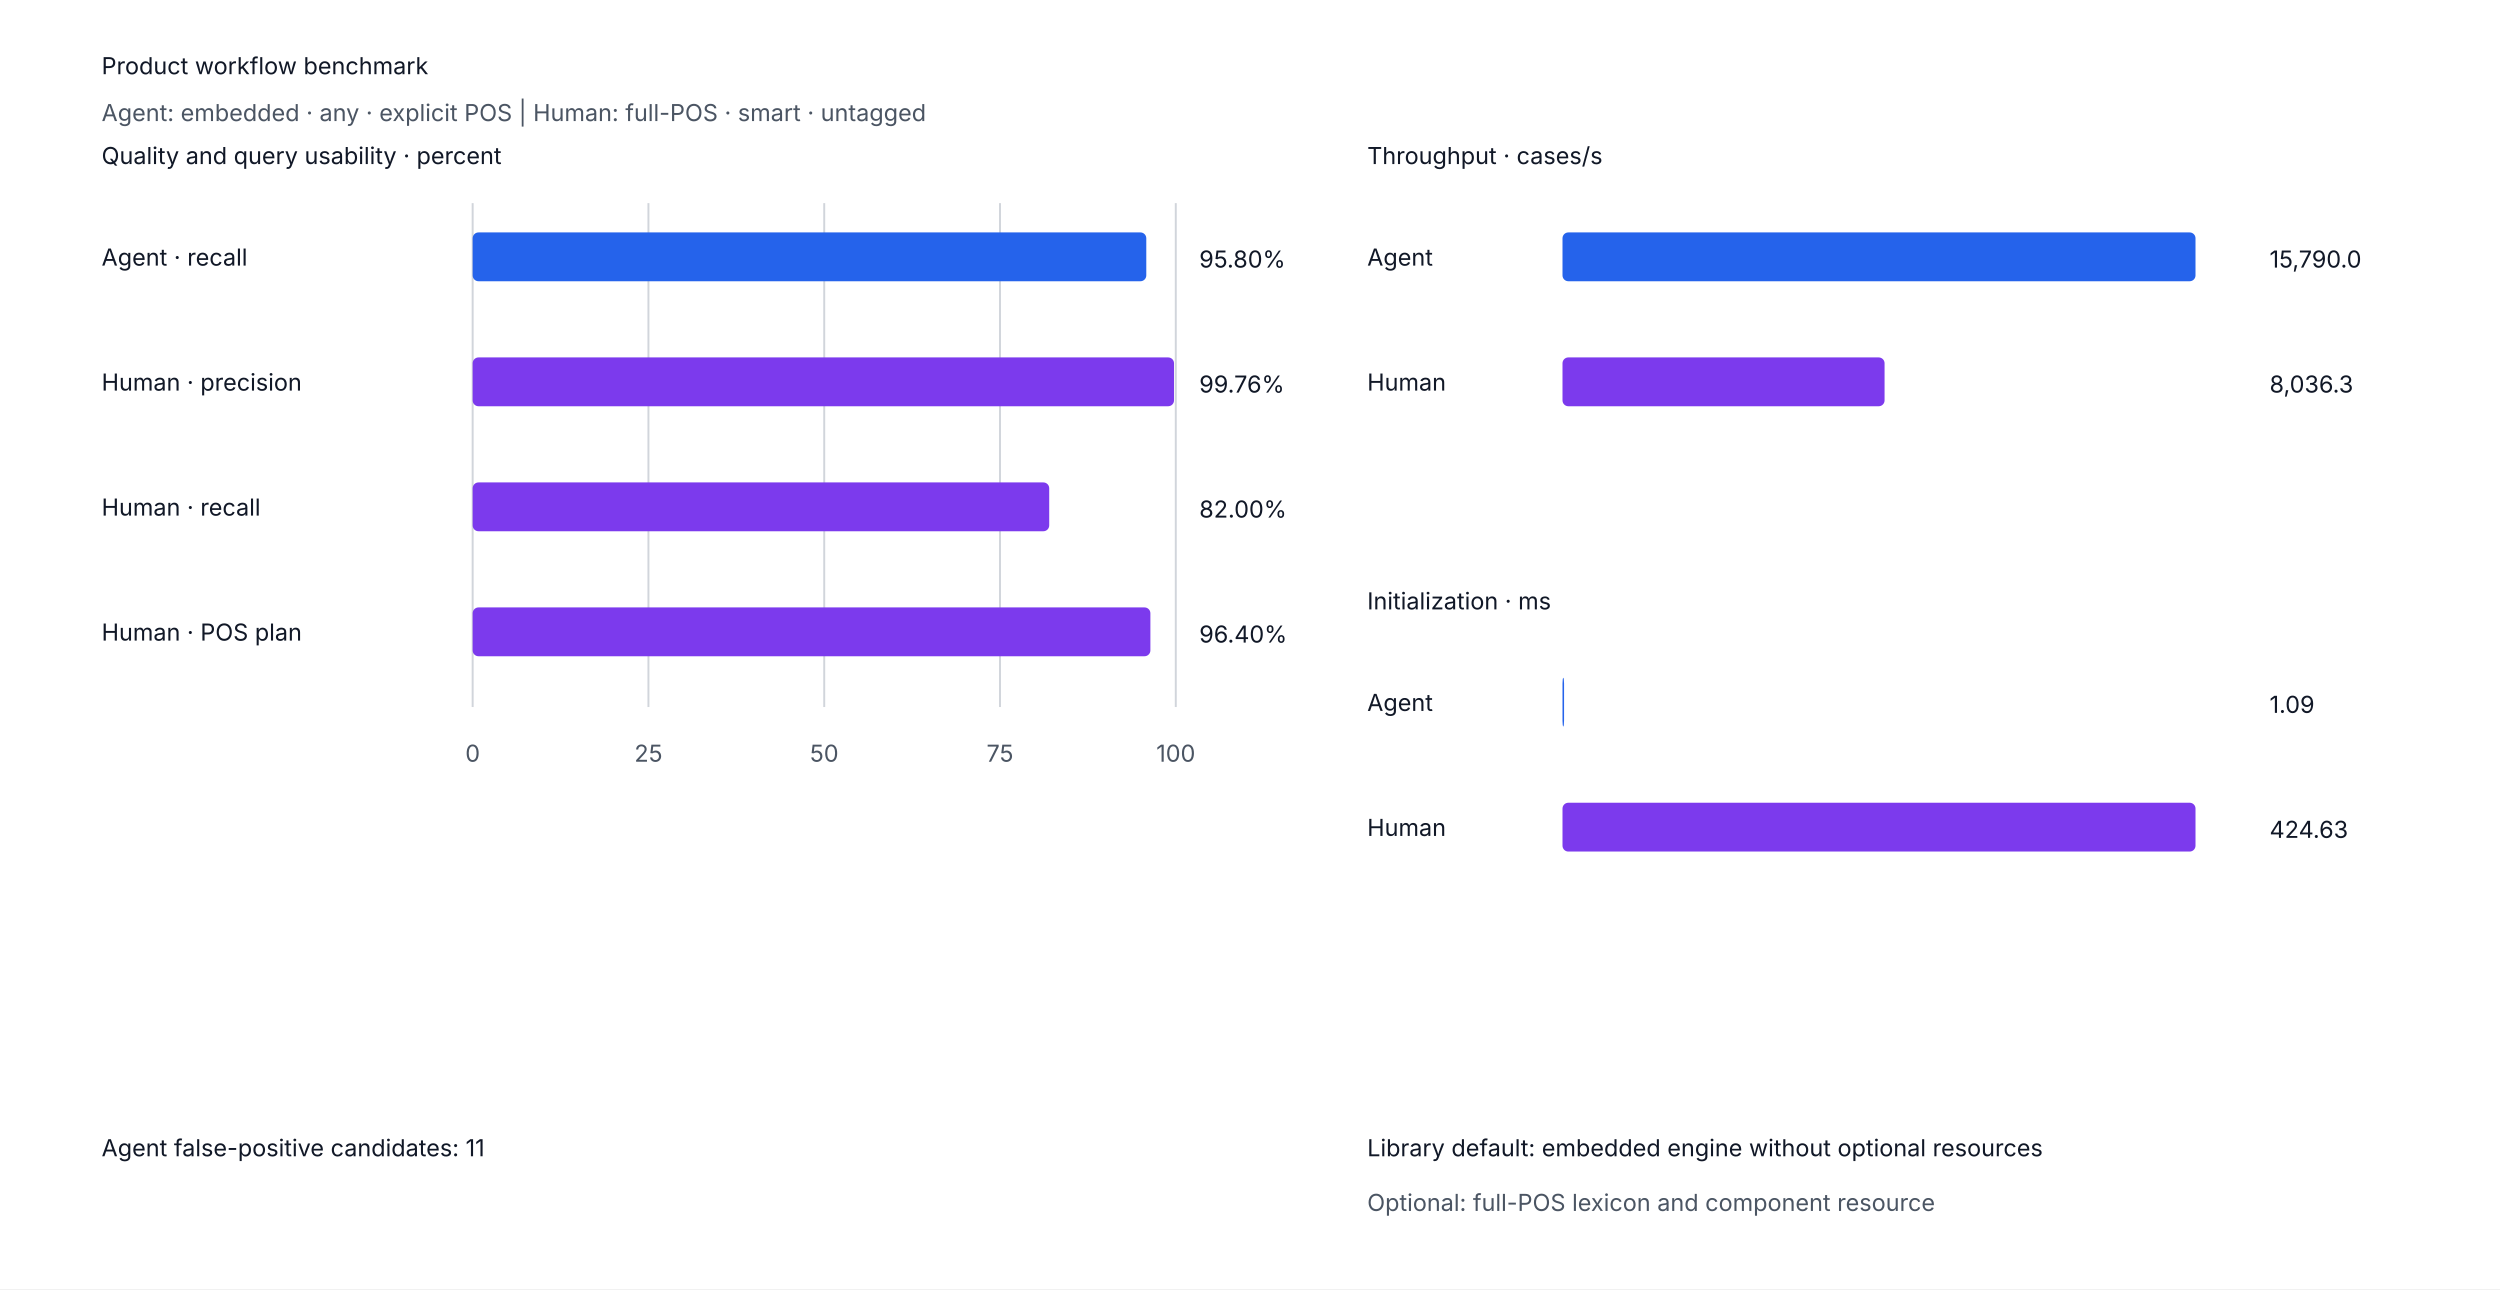
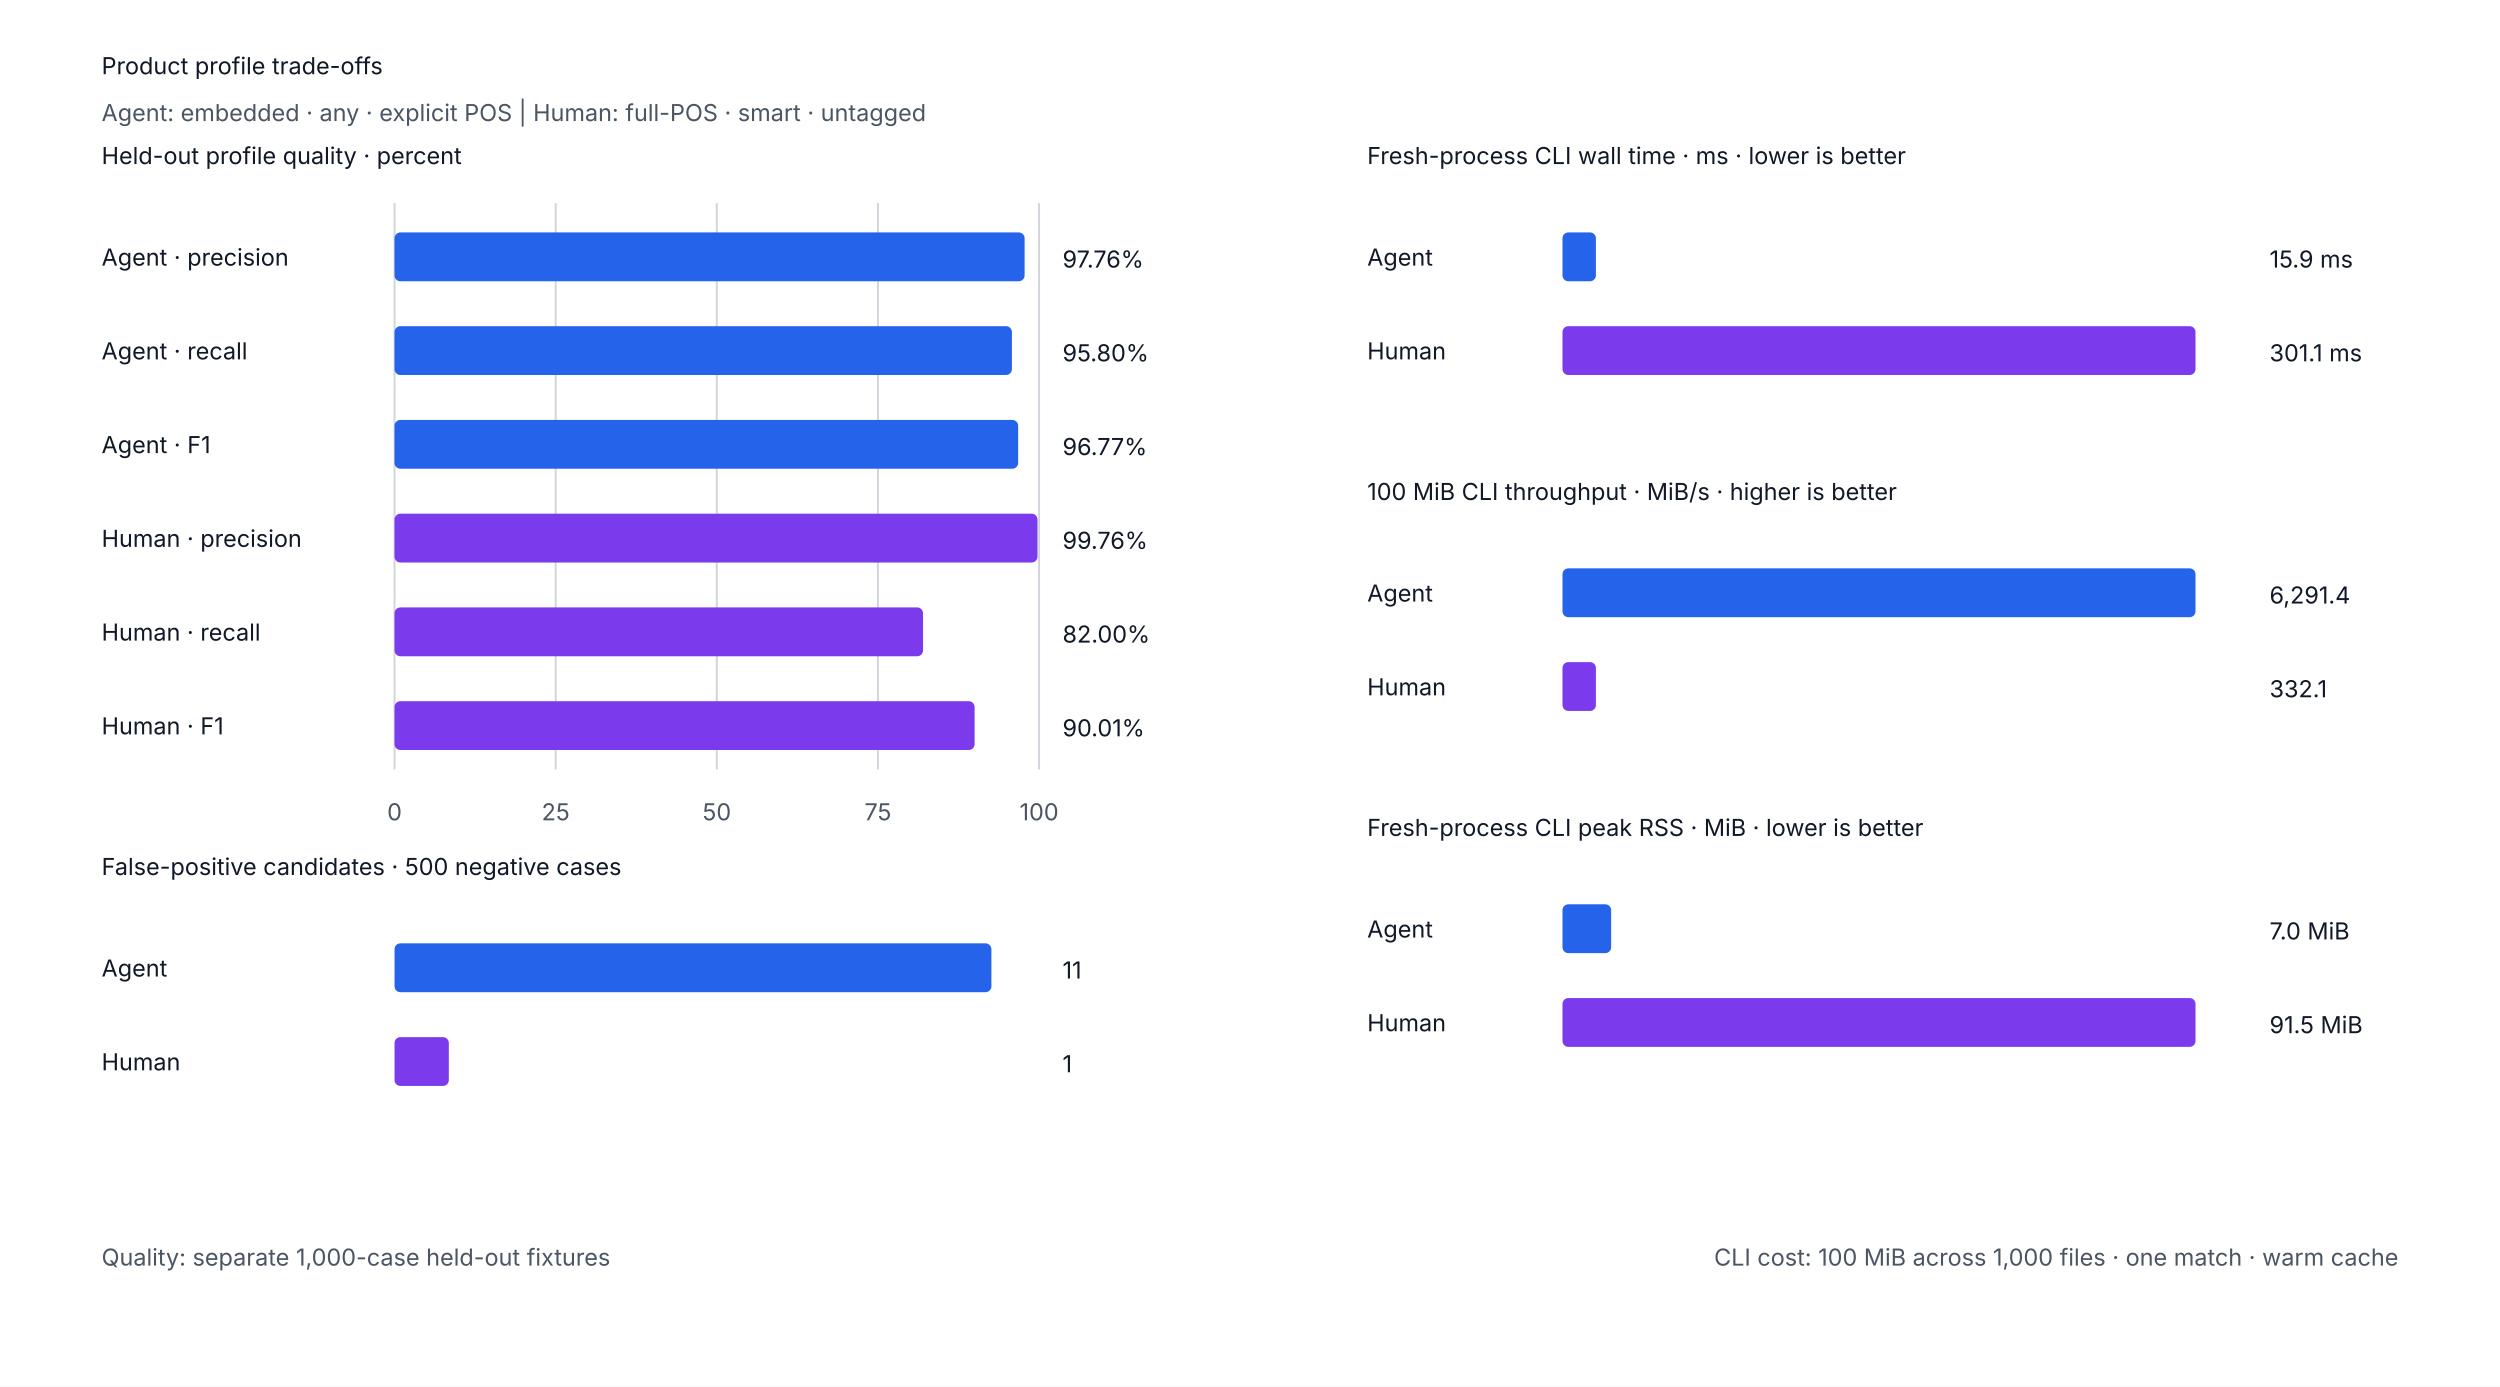
- <svg xmlns="http://www.w3.org/2000/svg" width="1280" height="660" viewBox="0 0 1280 660" role="img" aria-labelledby="title desc">
+ <svg xmlns="http://www.w3.org/2000/svg" width="1280" height="710" viewBox="0 0 1280 710" role="img" aria-labelledby="title desc">
  <style>
  .background { fill: #ffffff; }
  text { fill: #111827; font-family: -apple-system, BlinkMacSystemFont, "Segoe UI", sans-serif; }
  .muted { fill: #4b5563; }
  .grid { stroke: #d1d5db; stroke-width: 1; }
  .axis { stroke: #6b7280; stroke-width: 1; }
  @media (prefers-color-scheme: dark) {
    .background { fill: #0d1117; }
    text { fill: #f3f4f6; }
    .muted { fill: #9ca3af; }
    .grid { stroke: #374151; }
    .axis { stroke: #9ca3af; }
  }
</style>
-   <rect class="background" width="1280" height="660" />
-   <text x="52.0" y="38.0" text-anchor="start">Product workflow benchmark</text>
+   <rect class="background" width="1280" height="710" />
+   <text x="52.0" y="38.0" text-anchor="start">Product profile trade-offs</text>
  <text x="52.0" y="62.0" text-anchor="start" class="muted">Agent: embedded · any · explicit POS  |  Human: full-POS · smart · untagged</text>
-   <text x="52.0" y="84.0" text-anchor="start">Quality and query usability · percent</text>
-   <line class="grid" x1="242.0" y1="104" x2="242.0" y2="362" />
-   <text x="242.0" y="390.0" text-anchor="middle" class="muted">0</text>
-   <line class="grid" x1="332.0" y1="104" x2="332.0" y2="362" />
-   <text x="332.0" y="390.0" text-anchor="middle" class="muted">25</text>
-   <line class="grid" x1="422.0" y1="104" x2="422.0" y2="362" />
-   <text x="422.0" y="390.0" text-anchor="middle" class="muted">50</text>
-   <line class="grid" x1="512.0" y1="104" x2="512.0" y2="362" />
-   <text x="512.0" y="390.0" text-anchor="middle" class="muted">75</text>
-   <line class="grid" x1="602.0" y1="104" x2="602.0" y2="362" />
-   <text x="602.0" y="390.0" text-anchor="middle" class="muted">100</text>
-   <text x="52.0" y="136.0" text-anchor="start">Agent · recall</text>
-   <rect x="242.0" y="119.0" width="344.9" height="25.0" rx="3" fill="#2563eb" />
-   <text x="614.0" y="137.0" text-anchor="start">95.80%</text>
-   <text x="52.0" y="200.0" text-anchor="start">Human · precision</text>
-   <rect x="242.0" y="183.0" width="359.1" height="25.0" rx="3" fill="#7c3aed" />
-   <text x="614.0" y="201.0" text-anchor="start">99.76%</text>
-   <text x="52.0" y="264.0" text-anchor="start">Human · recall</text>
-   <rect x="242.0" y="247.0" width="295.2" height="25.0" rx="3" fill="#7c3aed" />
-   <text x="614.0" y="265.0" text-anchor="start">82.00%</text>
-   <text x="52.0" y="328.0" text-anchor="start">Human · POS plan</text>
-   <rect x="242.0" y="311.0" width="347.0" height="25.0" rx="3" fill="#7c3aed" />
-   <text x="614.0" y="329.0" text-anchor="start">96.40%</text>
-   <text x="700.0" y="84.0" text-anchor="start">Throughput · cases/s</text>
+   <text x="52.0" y="84.0" text-anchor="start">Held-out profile quality · percent</text>
+   <line class="grid" x1="202.0" y1="104" x2="202.0" y2="394" />
+   <text x="202.0" y="420.0" text-anchor="middle" class="muted">0</text>
+   <line class="grid" x1="284.5" y1="104" x2="284.5" y2="394" />
+   <text x="284.5" y="420.0" text-anchor="middle" class="muted">25</text>
+   <line class="grid" x1="367.0" y1="104" x2="367.0" y2="394" />
+   <text x="367.0" y="420.0" text-anchor="middle" class="muted">50</text>
+   <line class="grid" x1="449.5" y1="104" x2="449.5" y2="394" />
+   <text x="449.5" y="420.0" text-anchor="middle" class="muted">75</text>
+   <line class="grid" x1="532.0" y1="104" x2="532.0" y2="394" />
+   <text x="532.0" y="420.0" text-anchor="middle" class="muted">100</text>
+   <text x="52.0" y="136.0" text-anchor="start">Agent · precision</text>
+   <rect x="202.0" y="119.0" width="322.6" height="25.0" rx="3" fill="#2563eb" />
+   <text x="544.0" y="137.0" text-anchor="start">97.76%</text>
+   <text x="52.0" y="184.0" text-anchor="start">Agent · recall</text>
+   <rect x="202.0" y="167.0" width="316.1" height="25.0" rx="3" fill="#2563eb" />
+   <text x="544.0" y="185.0" text-anchor="start">95.80%</text>
+   <text x="52.0" y="232.0" text-anchor="start">Agent · F1</text>
+   <rect x="202.0" y="215.0" width="319.3" height="25.0" rx="3" fill="#2563eb" />
+   <text x="544.0" y="233.0" text-anchor="start">96.77%</text>
+   <text x="52.0" y="280.0" text-anchor="start">Human · precision</text>
+   <rect x="202.0" y="263.0" width="329.2" height="25.0" rx="3" fill="#7c3aed" />
+   <text x="544.0" y="281.0" text-anchor="start">99.76%</text>
+   <text x="52.0" y="328.0" text-anchor="start">Human · recall</text>
+   <rect x="202.0" y="311.0" width="270.6" height="25.0" rx="3" fill="#7c3aed" />
+   <text x="544.0" y="329.0" text-anchor="start">82.00%</text>
+   <text x="52.0" y="376.0" text-anchor="start">Human · F1</text>
+   <rect x="202.0" y="359.0" width="297.0" height="25.0" rx="3" fill="#7c3aed" />
+   <text x="544.0" y="377.0" text-anchor="start">90.01%</text>
+   <text x="52.0" y="448.0" text-anchor="start">False-positive candidates · 500 negative cases</text>
+   <text x="52.0" y="500.0" text-anchor="start">Agent</text>
+   <rect x="202.0" y="483.0" width="305.6" height="25.0" rx="3" fill="#2563eb" />
+   <text x="544.0" y="501.0" text-anchor="start">11</text>
+   <text x="52.0" y="548.0" text-anchor="start">Human</text>
+   <rect x="202.0" y="531.0" width="27.8" height="25.0" rx="3" fill="#7c3aed" />
+   <text x="544.0" y="549.0" text-anchor="start">1</text>
+   <text x="700.0" y="84.0" text-anchor="start">Fresh-process CLI wall time · ms · lower is better</text>
  <text x="700.0" y="136.0" text-anchor="start">Agent</text>
-   <rect x="800.0" y="119.0" width="324.1" height="25.0" rx="3" fill="#2563eb" />
-   <text x="1162.0" y="137.0" text-anchor="start">15,790.0</text>
-   <text x="700.0" y="200.0" text-anchor="start">Human</text>
-   <rect x="800.0" y="183.0" width="164.9" height="25.0" rx="3" fill="#7c3aed" />
-   <text x="1162.0" y="201.0" text-anchor="start">8,036.3</text>
-   <text x="700.0" y="312.0" text-anchor="start">Initialization · ms</text>
-   <text x="700.0" y="364.0" text-anchor="start">Agent</text>
-   <rect x="800.0" y="347.0" width="0.8" height="25.0" rx="3" fill="#2563eb" />
-   <text x="1162.0" y="365.0" text-anchor="start">1.09</text>
-   <text x="700.0" y="428.0" text-anchor="start">Human</text>
-   <rect x="800.0" y="411.0" width="324.1" height="25.0" rx="3" fill="#7c3aed" />
-   <text x="1162.0" y="429.0" text-anchor="start">424.63</text>
-   <text x="52.0" y="592.0" text-anchor="start">Agent false-positive candidates: 11</text>
-   <text x="700.0" y="592.0" text-anchor="start">Library default: embedded engine without optional resources</text>
-   <text x="700.0" y="620.0" text-anchor="start" class="muted">Optional: full-POS lexicon and component resource</text>
+   <rect x="800.0" y="119.0" width="17.1" height="25.0" rx="3" fill="#2563eb" />
+   <text x="1162.0" y="137.0" text-anchor="start">15.9 ms</text>
+   <text x="700.0" y="184.0" text-anchor="start">Human</text>
+   <rect x="800.0" y="167.0" width="324.1" height="25.0" rx="3" fill="#7c3aed" />
+   <text x="1162.0" y="185.0" text-anchor="start">301.1 ms</text>
+   <text x="700.0" y="256.0" text-anchor="start">100 MiB CLI throughput · MiB/s · higher is better</text>
+   <text x="700.0" y="308.0" text-anchor="start">Agent</text>
+   <rect x="800.0" y="291.0" width="324.1" height="25.0" rx="3" fill="#2563eb" />
+   <text x="1162.0" y="309.0" text-anchor="start">6,291.4</text>
+   <text x="700.0" y="356.0" text-anchor="start">Human</text>
+   <rect x="800.0" y="339.0" width="17.1" height="25.0" rx="3" fill="#7c3aed" />
+   <text x="1162.0" y="357.0" text-anchor="start">332.1</text>
+   <text x="700.0" y="428.0" text-anchor="start">Fresh-process CLI peak RSS · MiB · lower is better</text>
+   <text x="700.0" y="480.0" text-anchor="start">Agent</text>
+   <rect x="800.0" y="463.0" width="24.9" height="25.0" rx="3" fill="#2563eb" />
+   <text x="1162.0" y="481.0" text-anchor="start">7.0 MiB</text>
+   <text x="700.0" y="528.0" text-anchor="start">Human</text>
+   <rect x="800.0" y="511.0" width="324.1" height="25.0" rx="3" fill="#7c3aed" />
+   <text x="1162.0" y="529.0" text-anchor="start">91.5 MiB</text>
+   <text x="52.0" y="648.0" text-anchor="start" class="muted">Quality: separate 1,000-case held-out fixtures</text>
+   <text x="1228.0" y="648.0" text-anchor="end" class="muted">CLI cost: 100 MiB across 1,000 files · one match · warm cache</text>
</svg>
